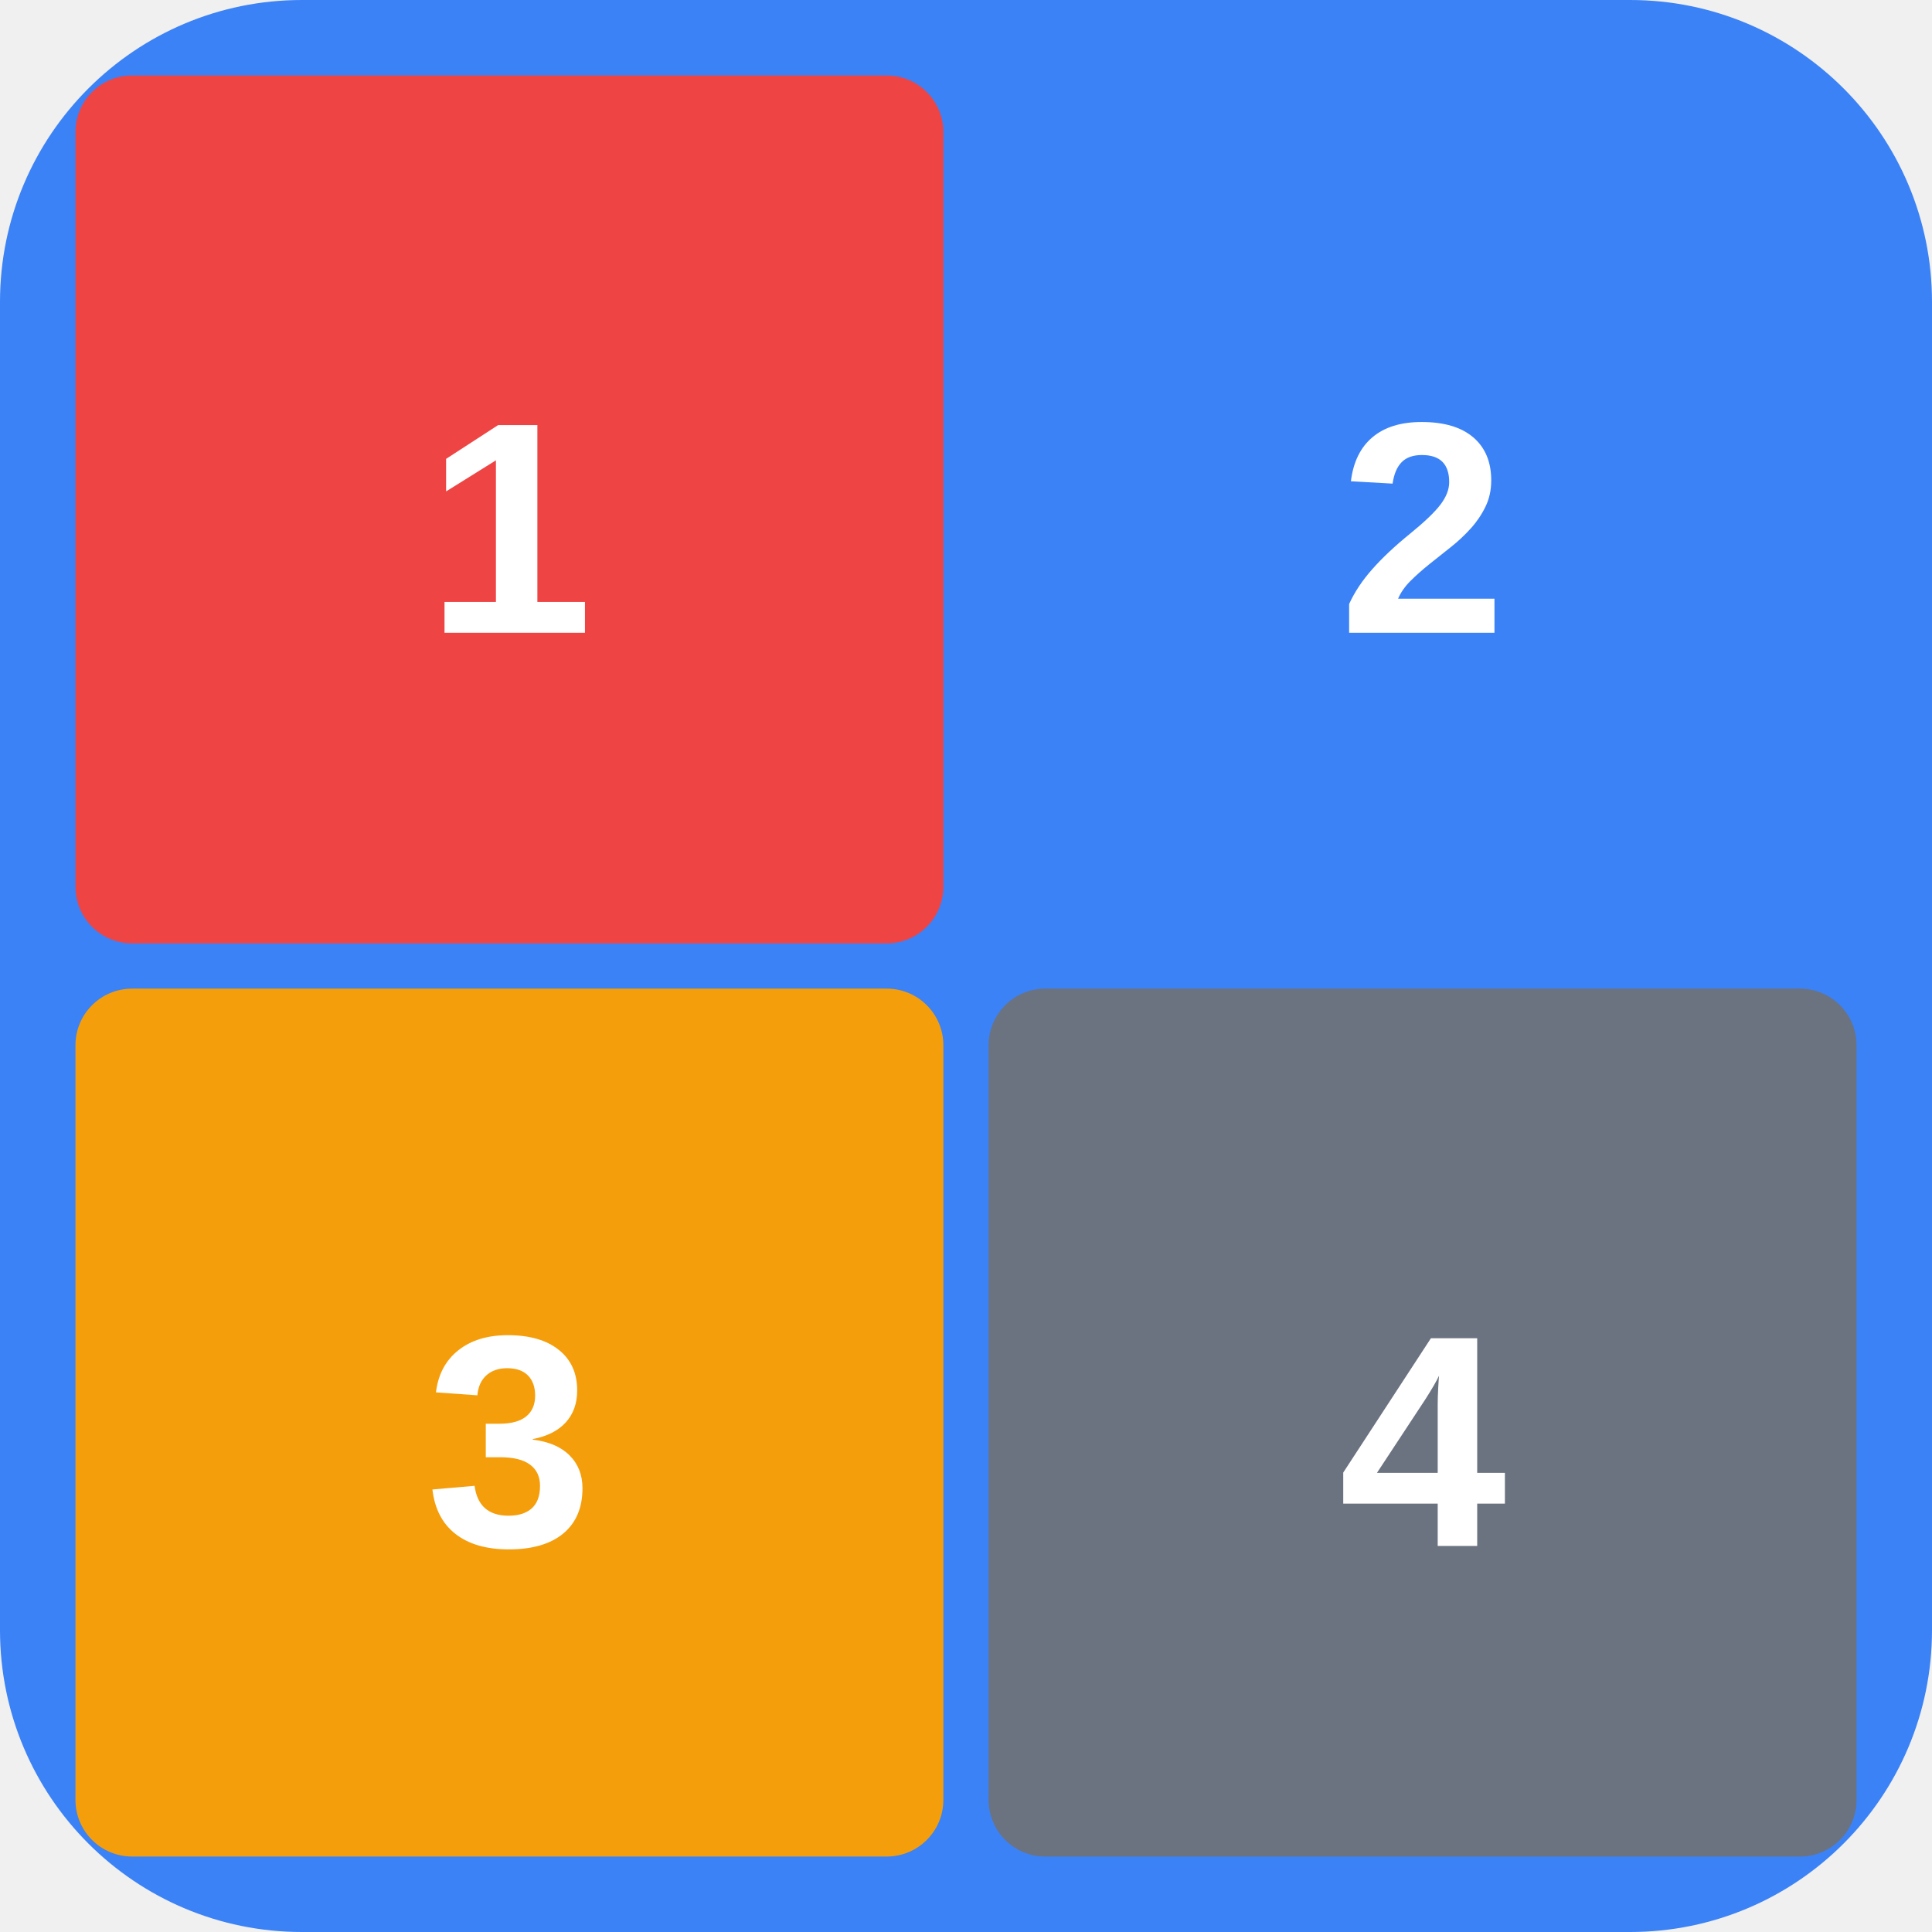
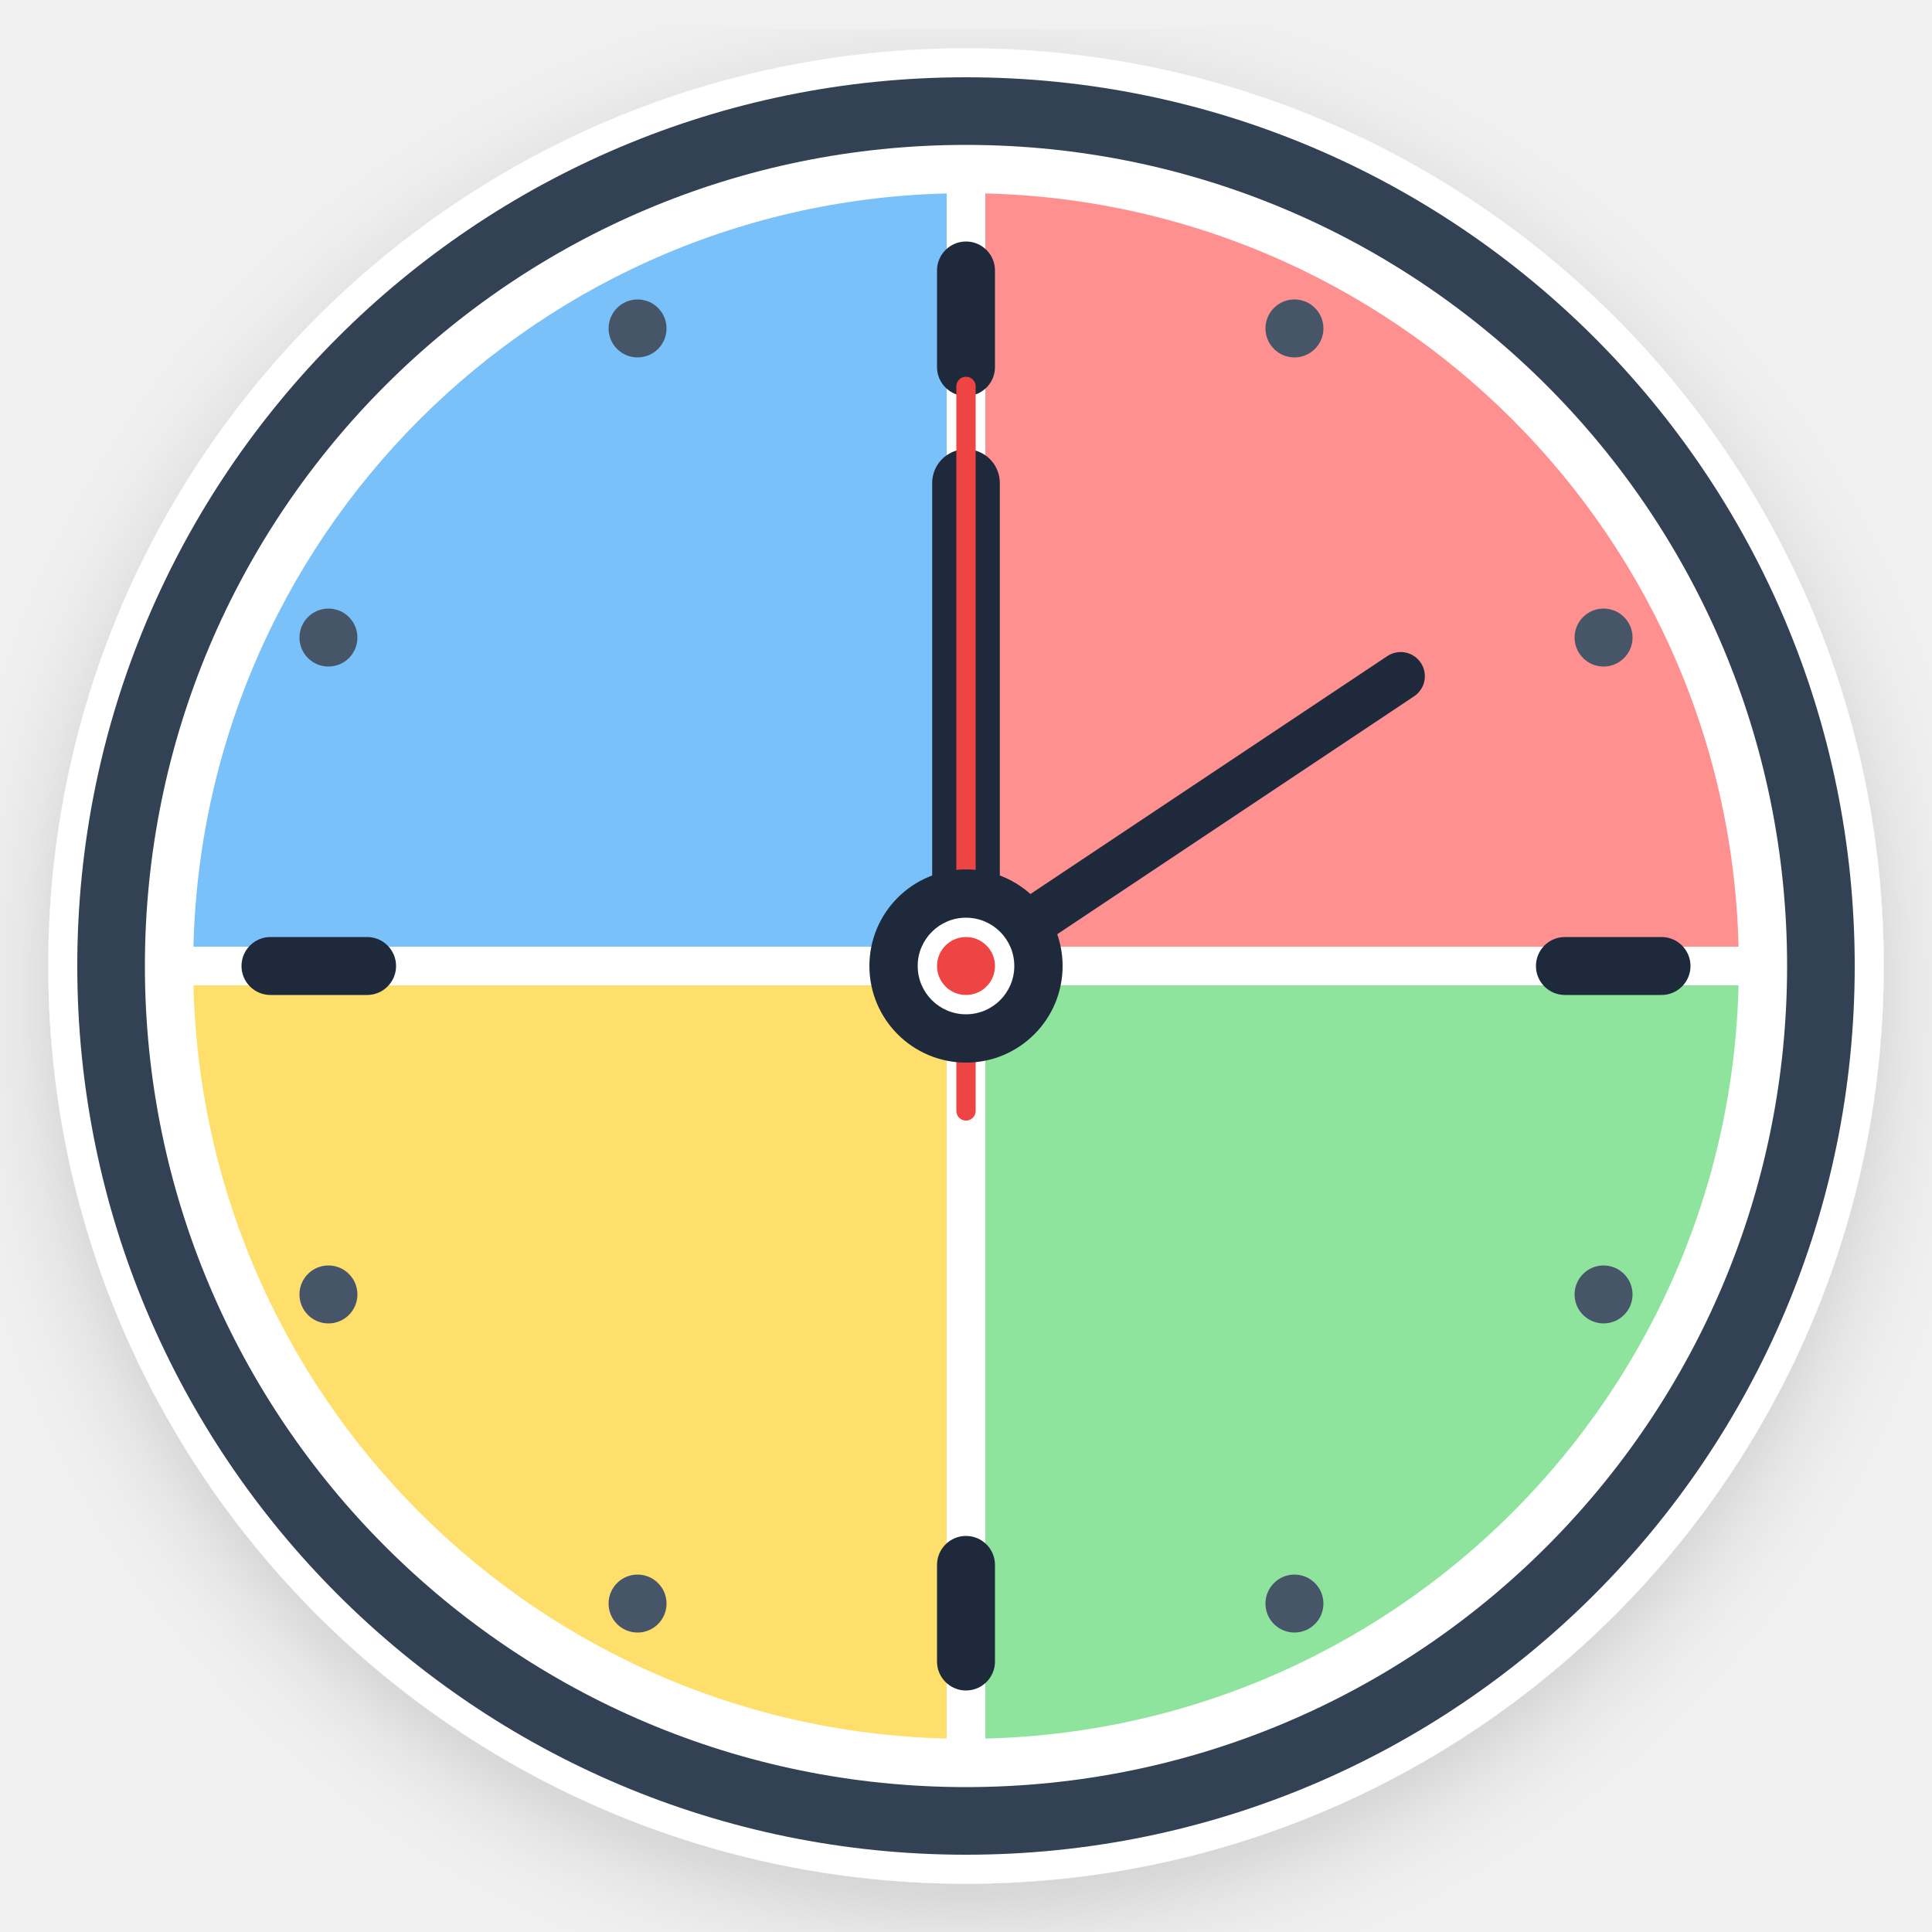
- <svg xmlns="http://www.w3.org/2000/svg" viewBox="0 0 512 512" width="512" height="512">
-   <rect width="512" height="512" fill="#3b82f6" rx="80" />
-   <rect x="20" y="20" width="230" height="230" fill="#ef4444" rx="15" />
-   <text x="135" y="145" font-family="Arial, sans-serif" font-size="80" font-weight="bold" fill="white" text-anchor="middle" dominant-baseline="middle">1</text>
-   <rect x="262" y="20" width="230" height="230" fill="#3b82f6" rx="15" />
-   <text x="377" y="145" font-family="Arial, sans-serif" font-size="80" font-weight="bold" fill="white" text-anchor="middle" dominant-baseline="middle">2</text>
-   <rect x="20" y="262" width="230" height="230" fill="#f59e0b" rx="15" />
-   <text x="135" y="387" font-family="Arial, sans-serif" font-size="80" font-weight="bold" fill="white" text-anchor="middle" dominant-baseline="middle">3</text>
-   <rect x="262" y="262" width="230" height="230" fill="#6b7280" rx="15" />
-   <text x="377" y="387" font-family="Arial, sans-serif" font-size="80" font-weight="bold" fill="white" text-anchor="middle" dominant-baseline="middle">4</text>
+ <svg xmlns="http://www.w3.org/2000/svg" viewBox="0 0 200 200" width="200" height="200">
+   <defs>
+     <filter id="shadow" x="-20%" y="-20%" width="140%" height="140%">
+       <feDropShadow dx="0" dy="3" stdDeviation="5" flood-color="#000" flood-opacity="0.15" />
+     </filter>
+   </defs>
+   <circle cx="100" cy="100" r="95" fill="#ffffff" filter="url(#shadow)" />
+   <circle cx="100" cy="100" r="92" fill="#334155" />
+   <circle cx="100" cy="100" r="85" fill="#ffffff" />
+   <path d="M 100 100 L 100 20 A 80 80 0 0 1 180 100 Z" fill="#ff6b6b" opacity="0.75" />
+   <path d="M 100 100 L 20 100 A 80 80 0 0 1 100 20 Z" fill="#4dabf7" opacity="0.75" />
+   <path d="M 100 100 L 100 180 A 80 80 0 0 1 20 100 Z" fill="#ffd43b" opacity="0.75" />
+   <path d="M 100 100 L 180 100 A 80 80 0 0 1 100 180 Z" fill="#69db7c" opacity="0.75" />
+   <line x1="100" y1="20" x2="100" y2="180" stroke="#ffffff" stroke-width="4" />
+   <line x1="20" y1="100" x2="180" y2="100" stroke="#ffffff" stroke-width="4" />
+   <rect x="97" y="25" width="6" height="16" rx="3" fill="#1e293b" />
+   <rect x="97" y="159" width="6" height="16" rx="3" fill="#1e293b" />
+   <rect x="25" y="97" width="16" height="6" rx="3" fill="#1e293b" />
+   <rect x="159" y="97" width="16" height="6" rx="3" fill="#1e293b" />
+   <circle cx="134" cy="34" r="3" fill="#475569" />
+   <circle cx="166" cy="66" r="3" fill="#475569" />
+   <circle cx="166" cy="134" r="3" fill="#475569" />
+   <circle cx="134" cy="166" r="3" fill="#475569" />
+   <circle cx="66" cy="166" r="3" fill="#475569" />
+   <circle cx="34" cy="134" r="3" fill="#475569" />
+   <circle cx="34" cy="66" r="3" fill="#475569" />
+   <circle cx="66" cy="34" r="3" fill="#475569" />
+   <line x1="100" y1="100" x2="100" y2="50" stroke="#1e293b" stroke-width="7" stroke-linecap="round" />
+   <line x1="100" y1="100" x2="145" y2="70" stroke="#1e293b" stroke-width="5" stroke-linecap="round" />
+   <line x1="100" y1="115" x2="100" y2="40" stroke="#ef4444" stroke-width="2" stroke-linecap="round" />
+   <circle cx="100" cy="100" r="10" fill="#1e293b" />
+   <circle cx="100" cy="100" r="5" fill="#ffffff" />
+   <circle cx="100" cy="100" r="3" fill="#ef4444" />
</svg>
